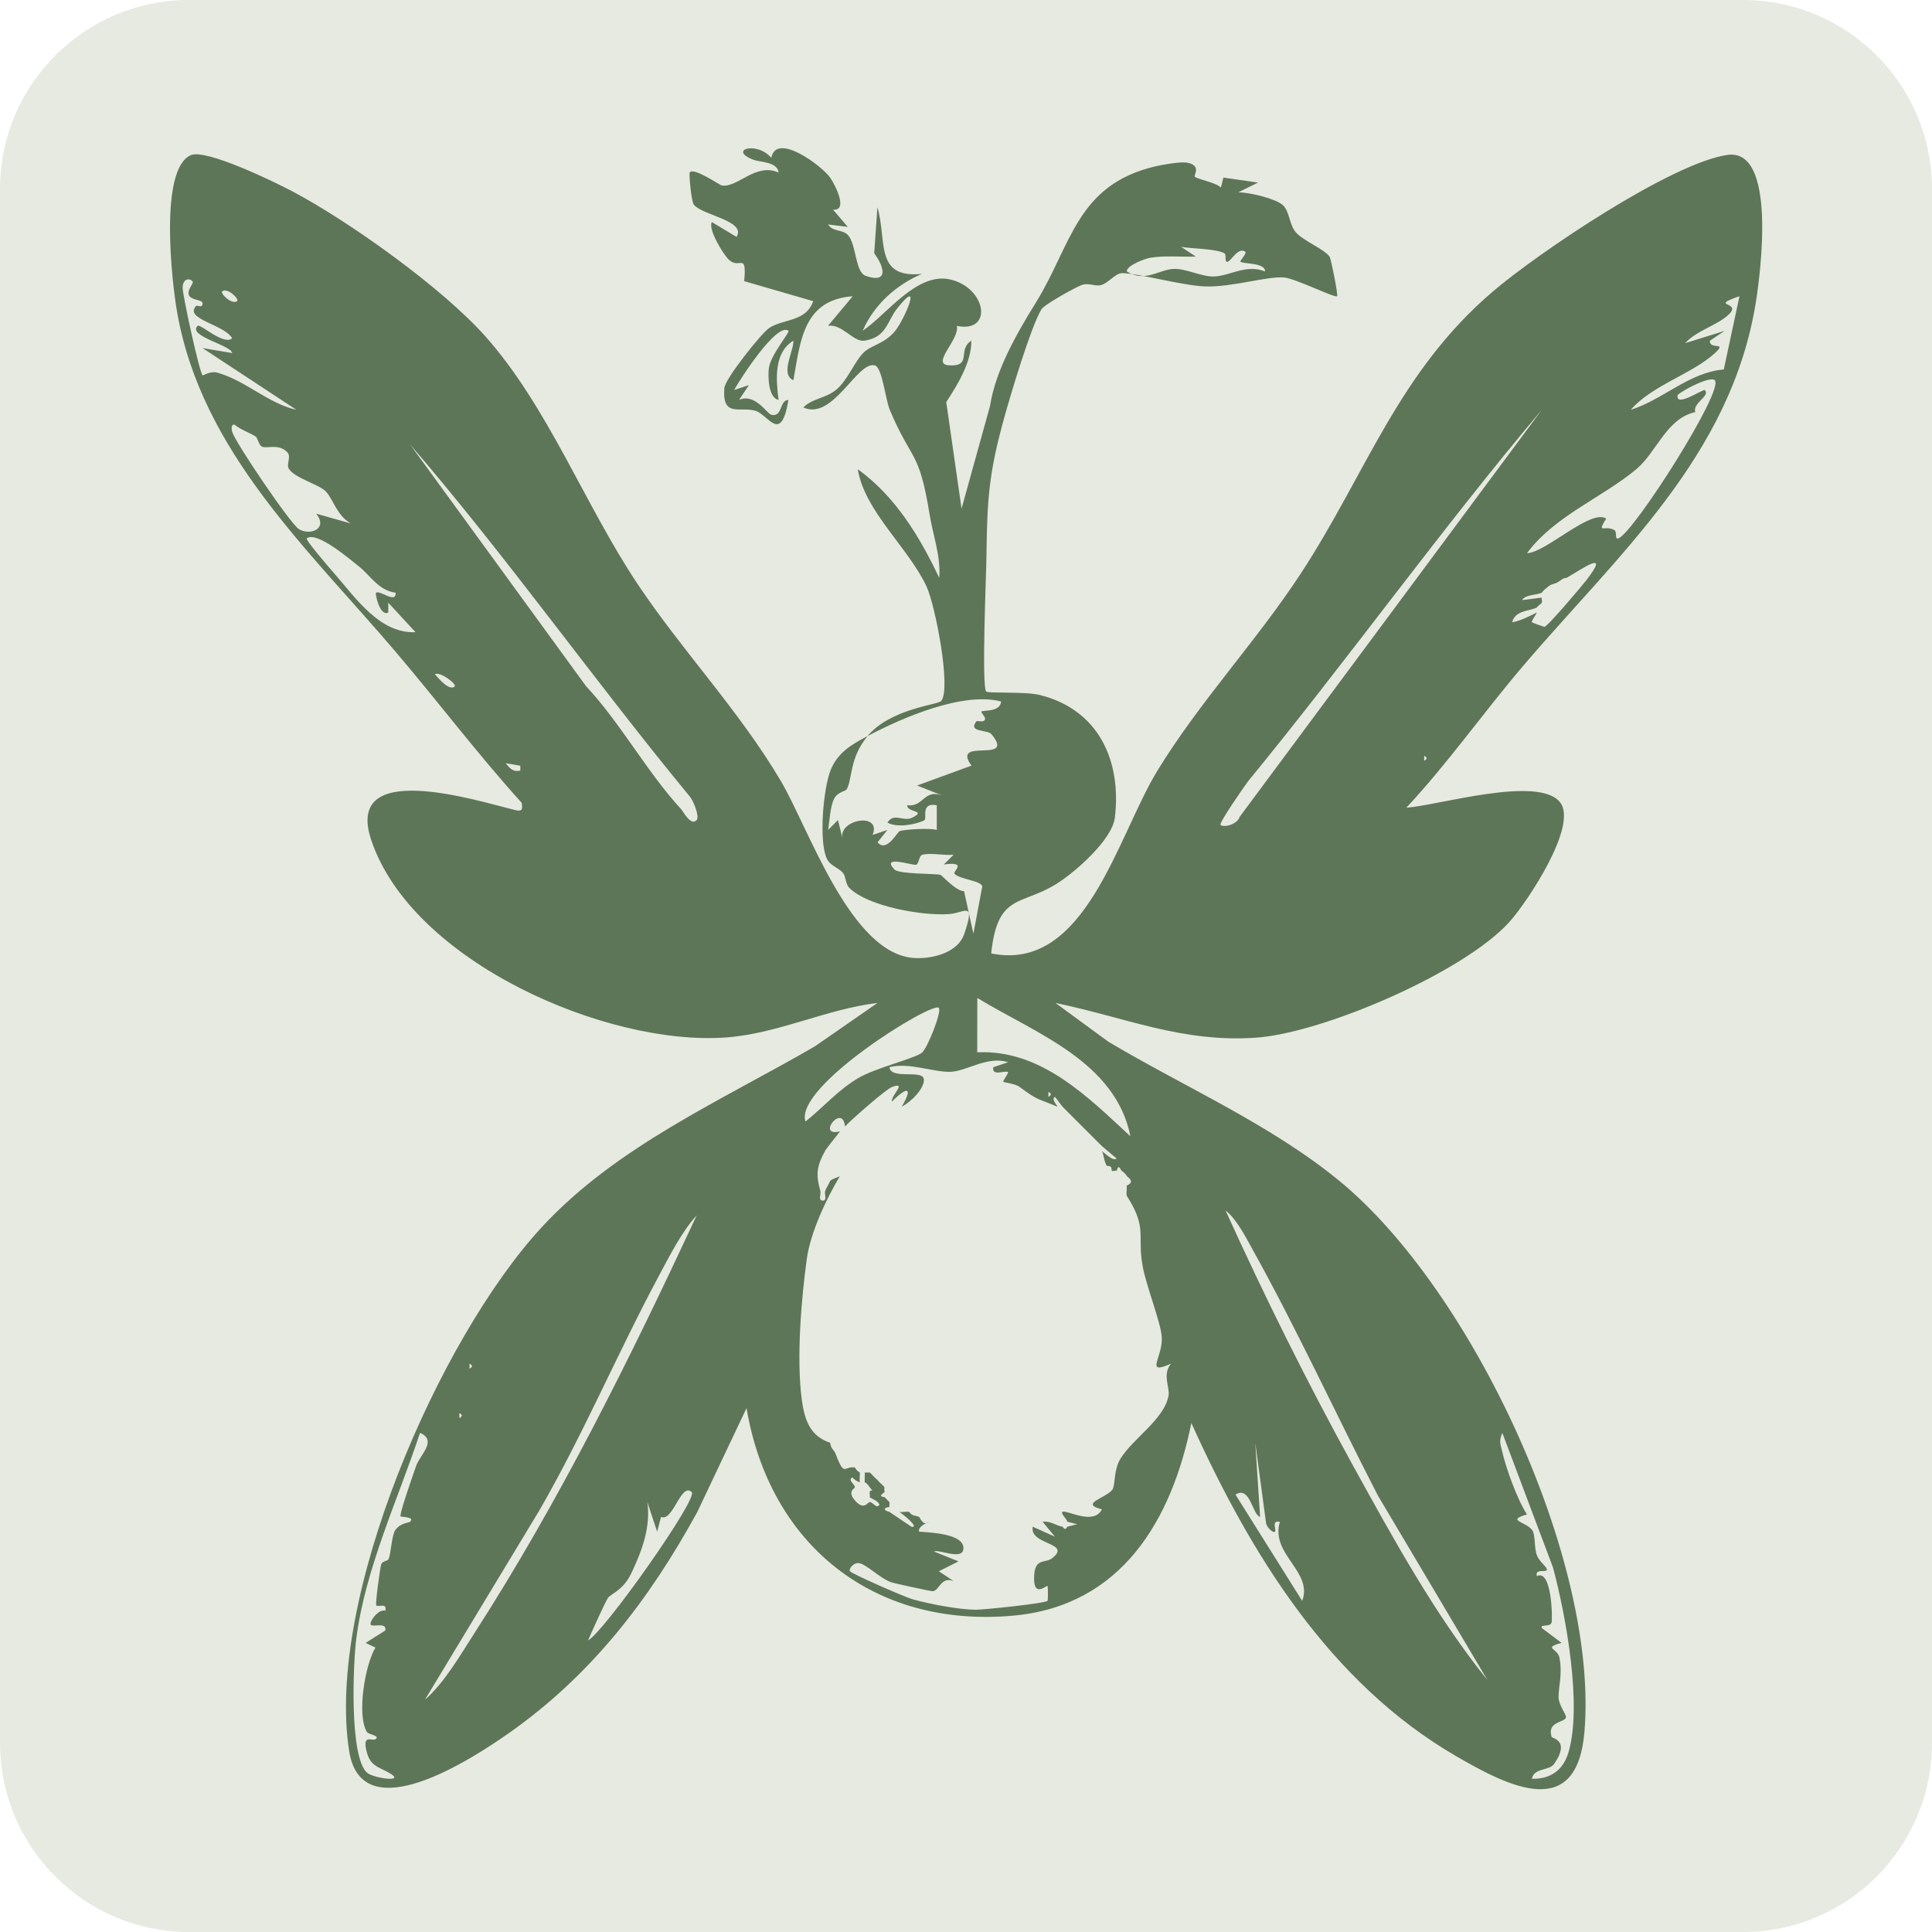
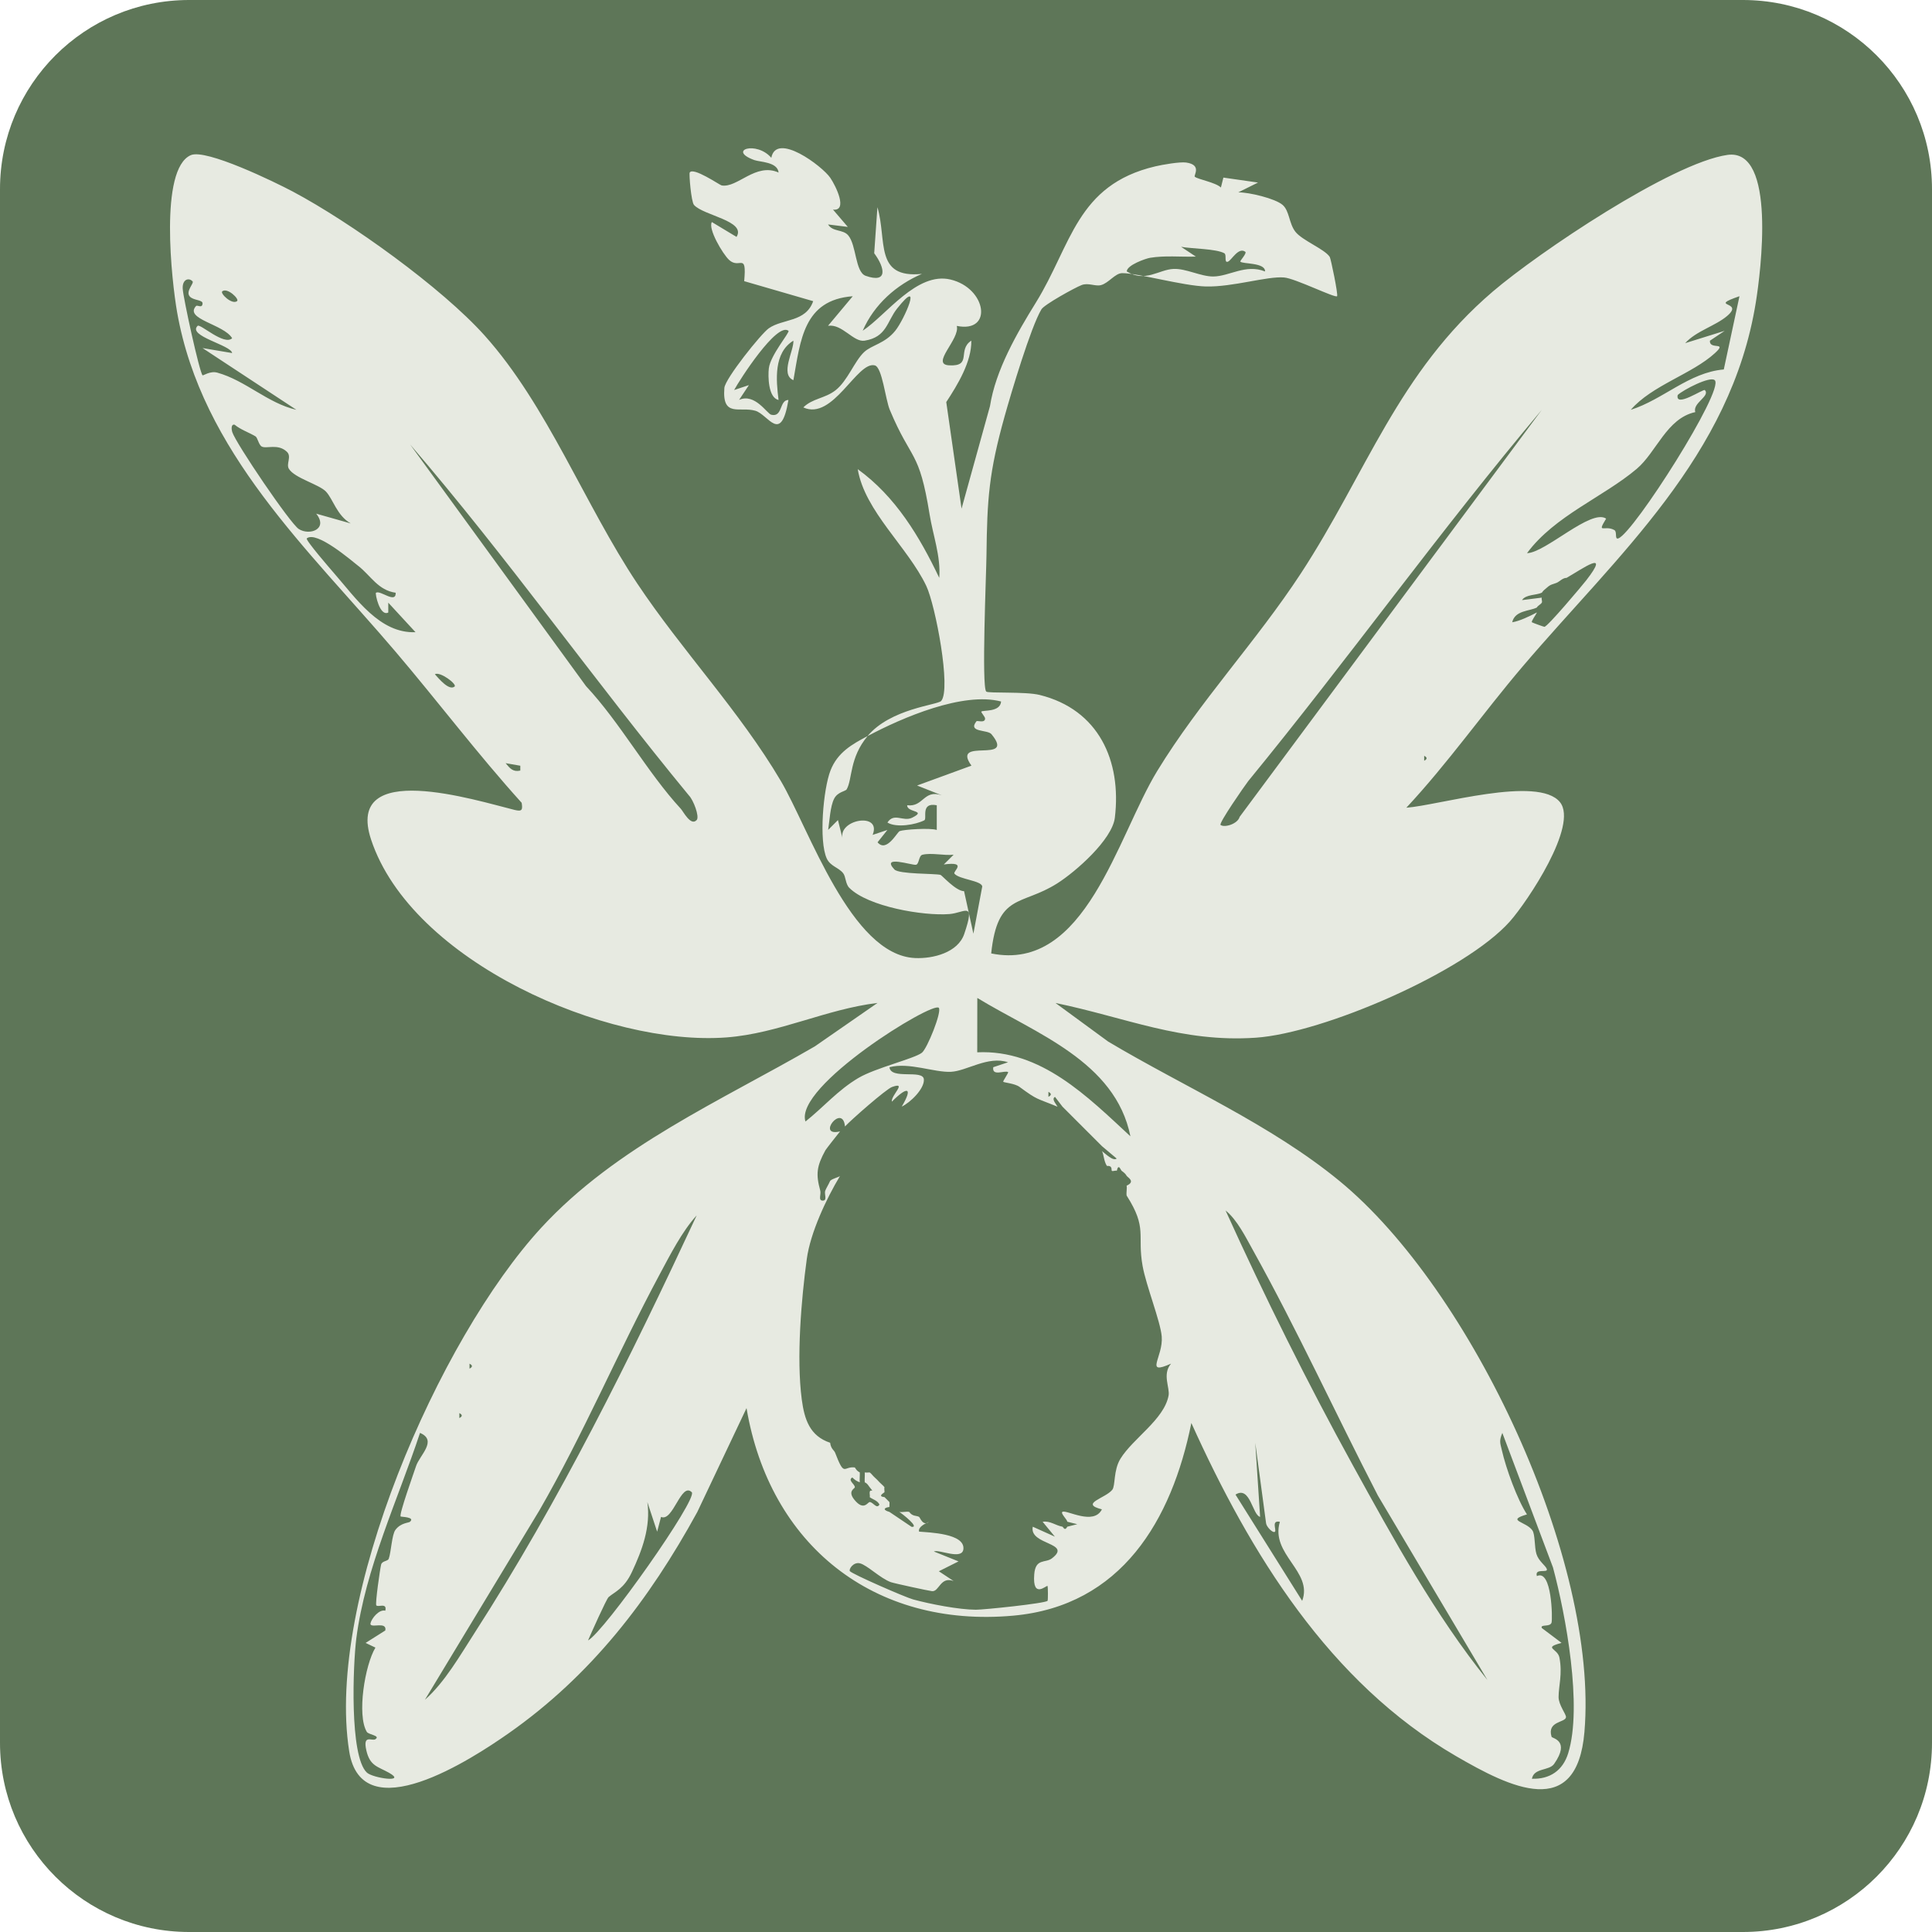
- <svg xmlns="http://www.w3.org/2000/svg" id="Layer_2" data-name="Layer 2" viewBox="0 0 708.66 708.66">
-   <defs>
-     <style>
+ <svg xmlns="http://www.w3.org/2000/svg" version="1.1" width="708.66" height="708.66">
+   <svg id="SvgjsSvg1040" data-name="Layer 2" viewBox="0 0 708.66 708.66">
+     <defs>
+       <style>
      .cls-1 {
        fill: #5e7658;
      }

      .cls-2 {
        fill: #e7eae1;
      }
    </style>
-   </defs>
-   <g id="DIEGO_GONZALEZ" data-name="DIEGO GONZALEZ">
-     <g>
-       <rect class="cls-2" width="708.66" height="708.66" rx="69.36" ry="69.36" />
-       <path class="cls-1" d="M318.22,269.98c8.49-10.12,25.7-11.37,27.01-12.87,3.75-4.34-2.12-35.16-5.47-42.2-6.81-14.3-22.56-27.36-25.14-42.82,13.88,10.04,22.65,24.66,29.9,39.87.61-7.89-2.31-15.62-3.54-23.27-3.87-23.98-6.6-19.25-14.6-38.35-1.6-3.82-2.78-15.58-5.48-16.31-6.48-1.75-15.35,20.45-26.24,15.41,3.37-3.34,7.95-3.26,11.83-6.3,4.4-3.44,6.92-10.66,10.47-13.99,2.79-2.62,7.6-3.09,11.41-7.81,3.4-4.19,10.33-20.31.7-8.18-3.77,4.75-3.78,10.5-11.94,11.8-4.1.65-8.18-6.24-13.41-5.46l9.07-10.84c-18.06,1.36-19.16,16.1-21.77,30.79-5.01-2.13.23-10.86,0-14.49-7.28,4.44-6.37,14.41-5.44,21.74-3.8-.76-3.91-8.71-3.57-11.6.57-4.85,7.82-13.27,7.21-13.76-4.25-3.37-18.02,18.17-19.94,21.72l5.42-1.8-3.6,5.42c5.81-2.59,10.23,5.07,11.8,5.45,4.26,1.03,2.9-5.43,6.3-5.42-2.74,16.36-7.34,5.38-12.13,3.96-5.64-1.67-12.27,2.69-11.37-8.39.27-3.36,13.47-19.88,16.28-21.85,5.14-3.6,13.56-2.15,16.3-9.96l-25.31-7.34c.99-11-1.71-4.17-5.58-7.83-2.31-2.19-7.76-11.38-6.28-13.85l9.05,5.45c3.66-5.9-12.14-7.81-15.6-11.73-1.04-1.18-1.86-11.33-1.58-11.86,1.18-2.21,11.04,4.58,11.69,4.7,5.77,1.08,12.49-8.49,20.92-4.72-.38-3.93-6.84-3.83-8.89-4.57-10.04-3.63.71-7.18,6.22-.84,1.81-9.61,18.68,3.03,21.62,7.33,2.11,3.09,6.55,12.28,1.01,11.68l5.43,6.34-7.24-.9c1.69,2.79,5.43,1.73,7.36,3.97,3.08,3.55,2.54,13.5,6.43,14.87,8.19,2.89,7.14-2.86,3.13-8.28l1.18-16.88c3.6,12.16-1.26,26.24,16.33,24.45-9.31,3.97-17.52,11.17-21.73,20.85,8.68-5.74,19.83-21.7,32.19-18.78,13.3,3.15,15.71,19.75,2.32,17.01,1.27,4.87-9.81,14.1-2.79,14.47,8.6.45,2.83-5.64,8.12-9.06.13,7.72-5.01,16.16-9.19,22.53l5.61,39.09,10.43-37.61c2.06-13.23,9.9-26.78,16.83-37.97,13.08-21.12,14.86-43.16,43.81-49.97,2.66-.63,9.04-1.73,11.33-1.4,5.88.85,2.65,4.75,3.15,5.2,1.08.97,7.62,2.07,9.58,3.96l.91-3.64,12.7,1.82-7.23,3.59c3.97-.03,13.56,2.27,16.25,4.61,2.54,2.19,2.3,6.75,4.68,9.83,2.46,3.19,10.74,6.37,12.61,9.24.4.61,3.13,13.82,2.7,14.41-.61.83-15.28-6.5-19.43-6.86-6.19-.54-18.77,3.53-28.67,3.3-8.36-.2-25.22-4.96-30.75-4.89-2.57.03-4.91,3.61-7.73,4.38-2.12.58-4.68-.98-7.16,0-2.53.99-13.66,7.13-14.72,8.9-3.92,6.58-11.06,30.55-13.46,39.11-5.8,20.72-6.45,30.38-6.69,51.16-.07,6.68-1.86,48.16-.09,49.93.69.7,14.39-.06,19.61,1.24,21.6,5.35,30.09,24.11,27.57,45.02-.97,8.02-14.3,19.78-21.17,24.12-13.24,8.38-21.85,3.42-24.19,25.67,34.54,7.07,46.23-42.88,60.89-66.9,15.53-25.45,36.35-47.52,52.66-72.43,24.06-36.76,35.67-73.78,70.51-103.51,16.63-14.19,65.48-47.12,86-50.06,18.12-2.59,12.15,43.31,10.42,54.03-9.11,56.66-50.77,92.75-85.63,133.72-14.46,17-27.32,35.36-42.57,51.7,11.53-.79,48.43-11.97,56.37-2.01,6.75,8.48-11.92,36.4-18.34,43.66-16.45,18.59-68.62,41.03-93.25,42.71-27.2,1.86-47.69-7.43-73.48-12.74l19.34,14.17c28.08,16.73,59.47,30.3,84.83,51.12,48.52,39.84,95.2,139.33,89.85,202.14-2.78,32.54-27.21,20.37-47.05,8.85-46.58-27.03-75.54-74.43-97.13-122.21-7.19,35.63-25.63,67.06-65.28,70.66-51.27,4.65-89.43-26.02-97.88-76.12l-18.07,38.12c-17.69,32.28-38.94,59.95-69.26,81.2-13.33,9.34-53.8,35.86-58.42,6.52-8.76-55.56,32.83-151.15,70.49-192.05,27.47-29.82,65.86-46.49,100.3-66.47l23-15.94c-18.83,2.26-36.26,11.18-55.31,12.64-43.94,3.38-115.62-27.82-130.44-72.54-9.85-29.72,38.38-14.41,52.63-10.9,2.74.67,3.02.02,2.6-2.61-16.12-17.83-30.62-37.04-46.19-55.34-31.98-37.62-71.16-73.26-80.2-124.64-1.96-11.16-6.65-52.5,5.03-57.58,5.56-2.42,30.79,9.84,37.4,13.35,21.06,11.18,54.62,35.22,70.41,52.85,22.98,25.66,36.66,61.98,55.93,90.9,16.5,24.76,37.48,46.7,52.66,72.42,10.36,17.53,25.7,63.89,49.22,64.98,6.61.31,15.76-1.99,18.08-8.84,4.19-12.36.2-7.74-5.46-7.29-9.57.75-29.88-2.74-36.72-9.63-1.4-1.41-1.24-4.09-2.24-5.36-1.67-2.12-4.69-2.53-6.01-5.38-2.97-6.45-1.28-25.51,1.36-32.28,2.63-6.74,8.02-9.67,13.63-12.65-6.73,8.02-5.55,15.84-7.69,19.55-.43.75-3.3.89-4.6,3.44-1.44,2.82-1.68,8.13-2.19,11.44l3.59-3.61,1.81,7.23c-2.48-7.43,14.41-10.44,10.91-1.79l5.42-1.81-3.61,4.53c3.3,3.92,7.14-3.72,8.12-4.11,1.49-.59,11.14-1.24,13.6-.42v-9.06c-6.11-1.2-3.43,4.95-4.57,5.52-3.26,1.64-10.22,2.83-13.53.82,2.45-3.79,5.8-.16,9.07-1.78,5.62-2.78-1.97-1.81-1.82-4.56,6.03.76,5.96-5.91,12.67-3.66l-9.04-3.58,19.94-7.29c-7.72-10.72,16.54-.34,7.35-11.53-1.46-1.78-8.83-.55-5.51-4.75.29-.37,3.05.79,3.17-.95.05-.67-1.61-2.35-1.37-2.6.58-.6,6.95.29,7.23-3.7-13.95-3.65-36.19,5.88-48.94,12.67M449.09,92.89c-3.1-1.68-11.85-1.62-15.87-2.36l5.42,3.59c-5.59.17-11.2-.47-16.79.44-1.53.25-8.5,2.65-8.56,5,6.79,4.19,11.76-.68,17.16-.92,4.58-.2,10.01,2.81,14.58,2.78,5.91-.04,11.89-4.69,18.99-1.85.15-3.37-8.42-2.66-9.07-3.63-.17-.26,2.5-3.09,1.83-3.58-2.51-1.87-5.03,3.09-6.36,3.61-1.55.6-.35-2.53-1.33-3.06M70.65,103.22c-1.32-1.48-3.82-.86-3.63,2.67.18,3.43,6.14,30.61,7.28,31.78.19.19,2.8-1.7,5.38-.99,10.4,2.87,18.48,11.22,29.04,13.64l-34.43-22.65,10.86,1.83c-.33-2.92-16.53-6.23-12.66-9.98.92-.9,9.73,7.38,12.66,4.54-3.02-5.14-17.67-6.97-13.25-11.8.5-.55,2.24,1.01,2.4-.9.13-1.49-3.45-1.07-4.75-2.68-1.51-1.87,1.7-4.79,1.1-5.46M86.97,110.44c.92-.72-3.55-5.07-5.44-3.59-.92.72,3.55,5.07,5.44,3.59M638.04,108.65c-12.04,4.17,2.08,1.62-4.52,7.24-4.33,3.68-11.33,5.49-15.4,9.98l14.49-4.52-5.42,3.63c-.21,3.53,6.68.12,1.84,4.55-8.35,7.66-23.13,11.82-30.86,20.79,11.85-3.74,21.38-13.73,34.12-14.8l5.75-26.87ZM628.98,139.47c-1.65-1.65-11.66,3.57-13.6,5.42-1.01,4.88,9.44-2.38,9.97-1.8,2.07,2.23-4.6,4.7-3.52,8.07-10.48,2.26-14.22,14.68-21.47,20.81-12.27,10.37-30.12,17.21-40.25,30.93,6.73-.1,23.53-16.43,29.02-12.66-3.57,5.87-.5,2.19,3.02,4.19,1.14.65-.03,3.61,1.49,3.04,5.71-2.17,38.93-54.41,35.35-57.99M447.71,302.59c1.38,1.08,6.25-.31,6.99-2.96l110.82-149.29c-37.1,44.02-71.01,91.43-107.65,136.15-1.39,1.8-10.91,15.52-10.17,16.1M93.67,160.03c-2.53-1.49-5.32-2.38-7.62-4.25-1.37-.28-1.15,1.74-.87,2.67,1.27,4.1,21.24,33.53,24.39,35.58,3.91,2.55,10.97.08,6.41-5.62l12.68,3.59c-5.1-2.87-6.51-8.99-9.12-11.71-2.56-2.65-11.45-4.91-13.56-8.3-1.14-1.83,1.12-4.5-.75-6.28-3.3-3.14-7.59-.95-9.26-1.94-1.11-.66-1.46-3.26-2.3-3.75M255.55,300.79c1.12-1.25-1.23-7.35-2.81-8.96-34.84-42.27-66.7-87.45-102.31-128.8l64.52,88.64c12.58,13.43,22.47,31.67,34.77,44.99.9.97,3.69,6.52,5.82,4.13M131.43,207.59c-2.63-2.06-15.31-13.01-18.9-10.11-.63.51,8.77,11.35,9.94,12.7,8.16,9.33,16.82,22.24,29.94,21.71l-9.99-10.83v3.61c-3.11,1.61-4.9-6.98-4.51-7.25,1.54-1.07,7.37,4.21,7.23,0-6.46-.9-9.14-6.26-13.71-9.84M574.61,211.97c-1.37-.06-2.62,1.4-3.63,1.81-1.46.6-2.17.47-3.62,1.81-.66.61-1.21.88-1.81,1.81-1.99.96-5.95.6-7.27,2.72l7.27-.91c-.25.45.23,1.29,0,1.81-.28.61-1.6,1.2-1.81,1.81-2.72,1.38-8.05,1.02-9.06,5.42,2.76-.43,6.52-2.29,9.06-3.61-.34.88-2.2,3.29-1.83,3.61.19.16,4.34,1.67,4.58,1.67,1.15-.02,13.73-14.98,15.36-17.07,9.16-11.83-1.55-4.12-7.23-.89M166.73,251.84c1.05-.82-5.32-5.66-7.22-4.53,1.53,1.69,5.17,6.12,7.22,4.53M522.39,276.87v2.17c1.18-.6,1.18-1.21,0-1.81M190.85,280.87l-5.39-.94c1.61,1.96,2.74,3.32,5.39,2.72v-1.78ZM349.81,313.51c-3.6.39-8.1-.8-11.45.01-1.42.34-1.18,3.45-2.38,3.68-1.41.27-12.98-3.71-7.92,1.71,1.68,1.8,14.84,1.45,16.92,2,.51.13,5.67,6,8.64,5.97l3.42,15.6,3.25-17.3c-.19-2.19-8.5-2.6-10.21-4.73-.65-.81,5.02-4.56-3.89-3.36l3.61-3.59ZM414.64,416.81c-5.52-27.55-34.96-37.81-56.16-50.76l-.03,19.94c23.37-1.1,40.49,16.29,56.19,30.81M295.45,411.37c6.66-5.3,11.9-11.53,19.38-15.95,6.33-3.74,20.68-7.14,23.34-9.29,1.96-1.58,7.35-14.99,6.19-16.45-2.07-2.6-53.17,28.81-48.91,41.69M387.89,405.94c-7.95-3.29-7.09-2.24-13.95-7.28-1.71-1.26-5.7-1.55-5.96-1.87-.17-.2,2.03-3.38,1.81-3.53-1.15-.82-6.02,1.75-5.46-1.81l5.42-1.81c-7.4-2.45-15.14,3.23-20.97,3.5-6.09.29-15.36-3.58-22.52-1.69.46,4.72,12.39.67,12.62,4.49.21,3.43-4.94,8.46-8.12,9.96,4.28-7.21,2.03-7.52-3.62-1.81-.45-2.23,5.86-7.47.05-5.38-2.18.78-14.99,12.04-17.25,14.48-.83-8.72-10.74,3.96-1.81,1.81-.65.79-5.14,6.5-5.36,6.9-3.23,5.9-3.57,8.77-1.89,14.85.37,1.32-.89,3.64.91,3.64s.46-2.42.91-3.64c.31-.85,1.25-2.32,1.81-3.62.77-.84,3.42-1.39,3.62-1.81-5.06,8.42-10.87,20.82-12.19,30.42-2.03,14.8-3.85,36.44-1.85,51.59.98,7.35,2.94,13.38,10.41,15.88.26,2.25,1.48,2.75,1.81,3.62,3.55,9.26,3.04,4.86,7.25,5.44.56.85.83,1.33,1.81,1.81.07,1.19-.14,2.45,0,3.62-1.02-.31-2-.98-2.73-1.77-1.83,1.06.93,2.41.92,3.59,0,.53-2.78,1.36-.19,4.57,3.47,4.29,4.91.88,5.63.86,1.25-.01,2.56,2.75,3.59.92-.75-1.56-2.67-1.94-3.59-2.73.19-.37-.08-1.16,0-1.81.18-1.41,1.97.52,0-1.81-.58-.69-.65-1.24-1.81-1.81-.1-1.2.09-2.43,0-3.62.54.1,1.25.02,1.81,0,.6.38,1.16,1.26,1.81,1.81.63.53,1.25,1.21,1.81,1.81.57.61,1.36,1.18,1.81,1.81-.17.37.04,1.17,0,1.81-.01.18-2.84,1.53,0,1.81l1.81,1.81c.09.58-.03,1.22,0,1.81-2.31.33-2.27,1.18,0,1.81l8.12,5.47c3.12.36-3.28-4.71-4.5-5.47,1.1.23,2.56-.25,3.63,0,1.27,1.74,2.56,1.26,3.62,1.81.35.18,1.44,3.64,3.62,1.81-1.29.65-4.06,1.85-3.62,3.61,3.73.33,16.79.66,16.27,6.37-.39,4.28-9.07-.03-10.83.92l9.04,3.63-7.22,3.62,5.42,3.59c-4.9-1.84-5.27,3.99-7.93,3.71-1.23-.13-13.85-2.86-15.09-3.3-3.87-1.4-8.65-6.22-11.31-6.9-2.47-.62-4.19,2.19-3.73,2.85.73,1.04,20.24,9.57,23.19,10.38,6.24,1.71,16.83,3.76,23.04,3.78,2.9.01,25.38-2.31,26.29-3.27.19-.2.17-5.14-.02-5.44-.28-.43-5.6,5.02-4.87-4.27.46-5.99,4.11-4.04,6.47-5.85,7.7-5.88-8.41-4.81-7.01-11.62l8.11,3.65-4.49-5.46c2.71-.45,4.74,1.36,7.25,1.8.31.05.81,1.81,1.81,0l3.64-.91-3.64-.91c-.13-.89-2.57-3.1-1.81-3.61,1.4-.94,11.46,5.17,14.49-.93-8.36-2.12,1.29-4.03,3.8-7.17,1.21-1.51.36-7.11,3.01-11.41,4.62-7.48,15.98-14.36,17.64-23.12.56-2.94-2.43-7.86.92-11.75-10.03,4.49-2.78-2.45-3.43-9.99-.49-5.6-5.71-18.56-7.01-25.82-2.06-11.54,1.87-13.73-5.86-25.84-.18-1.15.19-2.48,0-3.63,3.42-1.54.31-3.04,0-3.62-.4-.75-1.13-1.32-1.81-1.81-.38-.27-1.15-2.91-1.81,0-.4-.29-1.41.28-1.81,0-.26-.41.35-1.99-1.81-1.81-1.17-1.81-1.12-4.24-1.81-5.44,1.26.94,4.08,3.82,5.4,2.74l-5.4-4.55-1.81-1.81c-.59-.62-1.2-1.21-1.81-1.81-.61-.6-1.21-1.21-1.81-1.81-.6-.6-1.2-1.22-1.81-1.81-.61-.6-1.21-1.21-1.81-1.81-.6-.61-1.21-1.2-1.81-1.81-.6-.61-1.19-1.22-1.81-1.81l-1.81-1.81-2.74-3.59c-1.37.76.25,2.37.92,3.59M384.56,399.8v2.51c1.18-.6,1.18-1.21,0-1.81M545.58,616.22l-40.18-67.67c-15.44-29.89-29.52-60.68-45.87-90.08-2.62-4.7-5.81-11.15-9.99-14.46,14.41,31.76,29.98,63.12,46.8,93.67,14.67,26.63,30.22,54.97,49.24,78.54M155.87,623.47c7.22-6.34,12.86-16.22,18.15-24.43,31.28-48.56,57.15-100.92,81.52-153.22-5.36,5.8-9.83,14.67-13.62,21.71-15.28,28.48-27.88,58.43-44.06,86.46l-41.99,69.47ZM172.22,500.38v1.63c1.18-.61,1.18-1.21,0-1.81M168.49,519.01v1.13c1.18-.6,1.18-1.21,0-1.81M146.96,556.24c-.66-.7,4.79-15.86,5.65-18.48,1.31-3.98,7.97-9.39,1.45-12.17-8.05,24.32-20.1,49.84-23.37,75.44-1.2,9.41-2.56,43.1,3.87,49.15,2.18,2.06,14.87,3.87,8.12.07-4.06-2.28-6.98-2.44-8.29-8.14-1.42-6.17,2.07-3.32,3.32-4.17,1.94-1.33-2.53-1.64-3.16-2.68-3.71-6.15-.7-24.55,3.16-30.92l-3.61-1.71,7.23-4.57c.72-3.66-5.93-.44-5.42-2.68.4-1.74,3.16-5.19,5.42-4.57.74-3.12-2.64-1.14-3.3-1.96-.47-.59,1.39-13.48,1.76-14.94.38-1.46,2.45-1.17,2.81-2.18.87-2.41,1.12-8.83,2.45-10.58,1.99-2.64,4.84-2.52,5.34-2.97,2-1.78-3.26-1.75-3.44-1.94M561.91,652.45c6.62.22,11.35-3.07,13.3-9.34,5.31-17.14-.85-50.59-5.57-68.16l-18.58-49.36c-1.25,3.03-.78,3.7-.17,6.38,1.52,6.67,5.61,17.97,9.2,23.52-7.92,2.32-.29,2.57,1.98,5.84,1.07,1.54.71,6.09,1.49,8.65.8,2.63,3.27,4.2,3.78,5.45.75,1.82-4.53-.48-3.61,2.68,5.54-2.73,5.76,15.69,5.39,17.03-.5,1.82-4.25.48-3.58,2.02l7.24,5.45c-7.02,1.88-1.43,1.95-.77,5.43,1.14,6.07-.31,10.28-.32,14.45,0,2.91,2.83,6.31,2.72,7.38-.22,2.05-7.06,1.36-5.29,7.19.18.6,7,1.28.93,9.95-1.81,2.58-7.37,1.37-8.14,5.43M467.64,561.84c-.76.64-3.11-1.84-3.24-3.09l-3.97-29.54,1.78,27.18c-2.83-.61-3.61-11.59-9.03-8.17l24.46,38.98c4.08-10.79-11.78-17.05-8.18-28.99-3.3-.72-1.14,3.05-1.81,3.62M253.74,547.35c-3.91-3.9-6.87,11.03-11.27,9.05l-1.43,5.42-3.59-10.86c1.27,9.12-1.88,17.59-5.68,25.69-2.86,6.11-6.28,7.23-8.53,9.16-.81.7-6.43,13.32-7.55,15.9,5.9-3.09,40.4-52.01,38.05-54.37" />
+     </defs>
+     <g id="SvgjsG1039" data-name="DIEGO GONZALEZ">
+       <rect class="cls-1" width="708.66" height="708.66" rx="69.36" ry="69.36" />
+       <path class="cls-2" d="M318.22,269.98c8.49-10.12,25.7-11.37,27.01-12.87,3.75-4.34-2.12-35.16-5.47-42.2-6.81-14.3-22.56-27.36-25.14-42.82,13.88,10.04,22.65,24.66,29.9,39.87.61-7.89-2.31-15.62-3.54-23.27-3.87-23.98-6.6-19.25-14.6-38.35-1.6-3.82-2.78-15.58-5.48-16.31-6.48-1.75-15.35,20.45-26.24,15.41,3.37-3.34,7.95-3.26,11.83-6.3,4.4-3.44,6.92-10.66,10.47-13.99,2.79-2.62,7.6-3.09,11.41-7.81,3.4-4.19,10.33-20.31.7-8.18-3.77,4.75-3.78,10.5-11.94,11.8-4.1.65-8.18-6.24-13.41-5.46l9.07-10.84c-18.06,1.36-19.16,16.1-21.77,30.79-5.01-2.13.23-10.86,0-14.49-7.28,4.44-6.37,14.41-5.44,21.74-3.8-.76-3.91-8.71-3.57-11.6.57-4.85,7.82-13.27,7.21-13.76-4.25-3.37-18.02,18.17-19.94,21.72l5.42-1.8-3.6,5.42c5.81-2.59,10.23,5.07,11.8,5.45,4.26,1.03,2.9-5.43,6.3-5.42-2.74,16.36-7.34,5.38-12.13,3.96-5.64-1.67-12.27,2.69-11.37-8.39.27-3.36,13.47-19.88,16.28-21.85,5.14-3.6,13.56-2.15,16.3-9.96l-25.31-7.34c.99-11-1.71-4.17-5.58-7.83-2.31-2.19-7.76-11.38-6.28-13.85l9.05,5.45c3.66-5.9-12.14-7.81-15.6-11.73-1.04-1.18-1.86-11.33-1.58-11.86,1.18-2.21,11.04,4.58,11.69,4.7,5.77,1.08,12.49-8.49,20.92-4.72-.38-3.93-6.84-3.83-8.89-4.57-10.04-3.63.71-7.18,6.22-.84,1.81-9.61,18.68,3.03,21.62,7.33,2.11,3.09,6.55,12.28,1.01,11.68l5.43,6.34-7.24-.9c1.69,2.79,5.43,1.73,7.36,3.97,3.08,3.55,2.54,13.5,6.43,14.87,8.19,2.89,7.14-2.86,3.13-8.28l1.18-16.88c3.6,12.16-1.26,26.24,16.33,24.45-9.31,3.97-17.52,11.17-21.73,20.85,8.68-5.74,19.83-21.7,32.19-18.78,13.3,3.15,15.71,19.75,2.32,17.01,1.27,4.87-9.81,14.1-2.79,14.47,8.6.45,2.83-5.64,8.12-9.06.13,7.72-5.01,16.16-9.19,22.53l5.61,39.09,10.43-37.61c2.06-13.23,9.9-26.78,16.83-37.97,13.08-21.12,14.86-43.16,43.81-49.97,2.66-.63,9.04-1.73,11.33-1.4,5.88.85,2.65,4.75,3.15,5.2,1.08.97,7.62,2.07,9.58,3.96l.91-3.64,12.7,1.82-7.23,3.59c3.97-.03,13.56,2.27,16.25,4.61,2.54,2.19,2.3,6.75,4.68,9.83,2.46,3.19,10.74,6.37,12.61,9.24.4.61,3.13,13.82,2.7,14.41-.61.83-15.28-6.5-19.43-6.86-6.19-.54-18.77,3.53-28.67,3.3-8.36-.2-25.22-4.96-30.75-4.89-2.57.03-4.91,3.61-7.73,4.38-2.12.58-4.68-.98-7.16,0-2.53.99-13.66,7.13-14.72,8.9-3.92,6.58-11.06,30.55-13.46,39.11-5.8,20.72-6.45,30.38-6.69,51.16-.07,6.68-1.86,48.16-.09,49.93.69.7,14.39-.06,19.61,1.24,21.6,5.35,30.09,24.11,27.57,45.02-.97,8.02-14.3,19.78-21.17,24.12-13.24,8.38-21.85,3.42-24.19,25.67,34.54,7.07,46.23-42.88,60.89-66.9,15.53-25.45,36.35-47.52,52.66-72.43,24.06-36.76,35.67-73.78,70.51-103.51,16.63-14.19,65.48-47.12,86-50.06,18.12-2.59,12.15,43.31,10.42,54.03-9.11,56.66-50.77,92.75-85.63,133.72-14.46,17-27.32,35.36-42.57,51.7,11.53-.79,48.43-11.97,56.37-2.01,6.75,8.48-11.92,36.4-18.34,43.66-16.45,18.59-68.62,41.03-93.25,42.71-27.2,1.86-47.69-7.43-73.48-12.74l19.34,14.17c28.08,16.73,59.47,30.3,84.83,51.12,48.52,39.84,95.2,139.33,89.85,202.14-2.78,32.54-27.21,20.37-47.05,8.85-46.58-27.03-75.54-74.43-97.13-122.21-7.19,35.63-25.63,67.06-65.28,70.66-51.27,4.65-89.43-26.02-97.88-76.12l-18.07,38.12c-17.69,32.28-38.94,59.95-69.26,81.2-13.33,9.34-53.8,35.86-58.42,6.52-8.76-55.56,32.83-151.15,70.49-192.05,27.47-29.82,65.86-46.49,100.3-66.47l23-15.94c-18.83,2.26-36.26,11.18-55.31,12.64-43.94,3.38-115.62-27.82-130.44-72.54-9.85-29.72,38.38-14.41,52.63-10.9,2.74.67,3.02.02,2.6-2.61-16.12-17.83-30.62-37.04-46.19-55.34-31.98-37.62-71.16-73.26-80.2-124.64-1.96-11.16-6.65-52.5,5.03-57.58,5.56-2.42,30.79,9.84,37.4,13.35,21.06,11.18,54.62,35.22,70.41,52.85,22.98,25.66,36.66,61.98,55.93,90.9,16.5,24.76,37.48,46.7,52.66,72.42,10.36,17.53,25.7,63.89,49.22,64.98,6.61.31,15.76-1.99,18.08-8.84,4.19-12.36.2-7.74-5.46-7.29-9.57.75-29.88-2.74-36.72-9.63-1.4-1.41-1.24-4.09-2.24-5.36-1.67-2.12-4.69-2.53-6.01-5.38-2.97-6.45-1.28-25.51,1.36-32.28,2.63-6.74,8.02-9.67,13.63-12.65-6.73,8.02-5.55,15.84-7.69,19.55-.43.75-3.3.89-4.6,3.44-1.44,2.82-1.68,8.13-2.19,11.44l3.59-3.61,1.81,7.23c-2.48-7.43,14.41-10.44,10.91-1.79l5.42-1.81-3.61,4.53c3.3,3.92,7.14-3.72,8.12-4.11,1.49-.59,11.14-1.24,13.6-.42v-9.06c-6.11-1.2-3.43,4.95-4.57,5.52-3.26,1.64-10.22,2.83-13.53.82,2.45-3.79,5.8-.16,9.07-1.78,5.62-2.78-1.97-1.81-1.82-4.56,6.03.76,5.96-5.91,12.67-3.66l-9.04-3.58,19.94-7.29c-7.72-10.72,16.54-.34,7.35-11.53-1.46-1.78-8.83-.55-5.51-4.75.29-.37,3.05.79,3.17-.95.05-.67-1.61-2.35-1.37-2.6.58-.6,6.95.29,7.23-3.7-13.95-3.65-36.19,5.88-48.94,12.67M449.09,92.89c-3.1-1.68-11.85-1.62-15.87-2.36l5.42,3.59c-5.59.17-11.2-.47-16.79.44-1.53.25-8.5,2.65-8.56,5,6.79,4.19,11.76-.68,17.16-.92,4.58-.2,10.01,2.81,14.58,2.78,5.91-.04,11.89-4.69,18.99-1.85.15-3.37-8.42-2.66-9.07-3.63-.17-.26,2.5-3.09,1.83-3.58-2.51-1.87-5.03,3.09-6.36,3.61-1.55.6-.35-2.53-1.33-3.06M70.65,103.22c-1.32-1.48-3.82-.86-3.63,2.67.18,3.43,6.14,30.61,7.28,31.78.19.19,2.8-1.7,5.38-.99,10.4,2.87,18.48,11.22,29.04,13.64l-34.43-22.65,10.86,1.83c-.33-2.92-16.53-6.23-12.66-9.98.92-.9,9.73,7.38,12.66,4.54-3.02-5.14-17.67-6.97-13.25-11.8.5-.55,2.24,1.01,2.4-.9.13-1.49-3.45-1.07-4.75-2.68-1.51-1.87,1.7-4.79,1.1-5.46M86.97,110.44c.92-.72-3.55-5.07-5.44-3.59-.92.72,3.55,5.07,5.44,3.59M638.04,108.65c-12.04,4.17,2.08,1.62-4.52,7.24-4.33,3.68-11.33,5.49-15.4,9.98l14.49-4.52-5.42,3.63c-.21,3.53,6.68.12,1.84,4.55-8.35,7.66-23.13,11.82-30.86,20.79,11.85-3.74,21.38-13.73,34.12-14.8l5.75-26.87ZM628.98,139.47c-1.65-1.65-11.66,3.57-13.6,5.42-1.01,4.88,9.44-2.38,9.97-1.8,2.07,2.23-4.6,4.7-3.52,8.07-10.48,2.26-14.22,14.68-21.47,20.81-12.27,10.37-30.12,17.21-40.25,30.93,6.73-.1,23.53-16.43,29.02-12.66-3.57,5.87-.5,2.19,3.02,4.19,1.14.65-.03,3.61,1.49,3.04,5.71-2.17,38.93-54.41,35.35-57.99M447.71,302.59c1.38,1.08,6.25-.31,6.99-2.96l110.82-149.29c-37.1,44.02-71.01,91.43-107.65,136.15-1.39,1.8-10.91,15.52-10.17,16.1M93.67,160.03c-2.53-1.49-5.32-2.38-7.62-4.25-1.37-.28-1.15,1.74-.87,2.67,1.27,4.1,21.24,33.53,24.39,35.58,3.91,2.55,10.97.08,6.41-5.62l12.68,3.59c-5.1-2.87-6.51-8.99-9.12-11.71-2.56-2.65-11.45-4.91-13.56-8.3-1.14-1.83,1.12-4.5-.75-6.28-3.3-3.14-7.59-.95-9.26-1.94-1.11-.66-1.46-3.26-2.3-3.75M255.55,300.79c1.12-1.25-1.23-7.35-2.81-8.96-34.84-42.27-66.7-87.45-102.31-128.8l64.52,88.64c12.58,13.43,22.47,31.67,34.77,44.99.9.97,3.69,6.52,5.82,4.13M131.43,207.59c-2.63-2.06-15.31-13.01-18.9-10.11-.63.51,8.77,11.35,9.94,12.7,8.16,9.33,16.82,22.24,29.94,21.71l-9.99-10.83v3.61c-3.11,1.61-4.9-6.98-4.51-7.25,1.54-1.07,7.37,4.21,7.23,0-6.46-.9-9.14-6.26-13.71-9.84M574.61,211.97c-1.37-.06-2.62,1.4-3.63,1.81-1.46.6-2.17.47-3.62,1.81-.66.61-1.21.88-1.81,1.81-1.99.96-5.95.6-7.27,2.72l7.27-.91c-.25.45.23,1.29,0,1.81-.28.61-1.6,1.2-1.81,1.81-2.72,1.38-8.05,1.02-9.06,5.42,2.76-.43,6.52-2.29,9.06-3.61-.34.88-2.2,3.29-1.83,3.61.19.16,4.34,1.67,4.58,1.67,1.15-.02,13.73-14.98,15.36-17.07,9.16-11.83-1.55-4.12-7.23-.89M166.73,251.84c1.05-.82-5.32-5.66-7.22-4.53,1.53,1.69,5.17,6.12,7.22,4.53M522.39,276.87v2.17c1.18-.6,1.18-1.21,0-1.81M190.85,280.87l-5.39-.94c1.61,1.96,2.74,3.32,5.39,2.72v-1.78ZM349.81,313.51c-3.6.39-8.1-.8-11.45.01-1.42.34-1.18,3.45-2.38,3.68-1.41.27-12.98-3.71-7.92,1.71,1.68,1.8,14.84,1.45,16.92,2,.51.13,5.67,6,8.64,5.97l3.42,15.6,3.25-17.3c-.19-2.19-8.5-2.6-10.21-4.73-.65-.81,5.02-4.56-3.89-3.36l3.61-3.59ZM414.64,416.81c-5.52-27.55-34.96-37.81-56.16-50.76l-.03,19.94c23.37-1.1,40.49,16.29,56.19,30.81M295.45,411.37c6.66-5.3,11.9-11.53,19.38-15.95,6.33-3.74,20.68-7.14,23.34-9.29,1.96-1.58,7.35-14.99,6.19-16.45-2.07-2.6-53.17,28.81-48.91,41.69M387.89,405.94c-7.95-3.29-7.09-2.24-13.95-7.28-1.71-1.26-5.7-1.55-5.96-1.87-.17-.2,2.03-3.38,1.81-3.53-1.15-.82-6.02,1.75-5.46-1.81l5.42-1.81c-7.4-2.45-15.14,3.23-20.97,3.5-6.09.29-15.36-3.58-22.52-1.69.46,4.72,12.39.67,12.62,4.49.21,3.43-4.94,8.46-8.12,9.96,4.28-7.21,2.03-7.52-3.62-1.81-.45-2.23,5.86-7.47.05-5.38-2.18.78-14.99,12.04-17.25,14.48-.83-8.72-10.74,3.96-1.81,1.81-.65.79-5.14,6.5-5.36,6.9-3.23,5.9-3.57,8.77-1.89,14.85.37,1.32-.89,3.64.91,3.64s.46-2.42.91-3.64c.31-.85,1.25-2.32,1.81-3.62.77-.84,3.42-1.39,3.62-1.81-5.06,8.42-10.87,20.82-12.19,30.42-2.03,14.8-3.85,36.44-1.85,51.59.98,7.35,2.94,13.38,10.41,15.88.26,2.25,1.48,2.75,1.81,3.62,3.55,9.26,3.04,4.86,7.25,5.44.56.85.83,1.33,1.81,1.81.07,1.19-.14,2.45,0,3.62-1.02-.31-2-.98-2.73-1.77-1.83,1.06.93,2.41.92,3.59,0,.53-2.78,1.36-.19,4.57,3.47,4.29,4.91.88,5.63.86,1.25-.01,2.56,2.75,3.59.92-.75-1.56-2.67-1.94-3.59-2.73.19-.37-.08-1.16,0-1.81.18-1.41,1.97.52,0-1.81-.58-.69-.65-1.24-1.81-1.81-.1-1.2.09-2.43,0-3.62.54.1,1.25.02,1.81,0,.6.38,1.16,1.26,1.81,1.81.63.53,1.25,1.21,1.81,1.81.57.61,1.36,1.18,1.81,1.81-.17.37.04,1.17,0,1.81-.01.18-2.84,1.53,0,1.81l1.81,1.81c.09.58-.03,1.22,0,1.81-2.31.33-2.27,1.18,0,1.81l8.12,5.47c3.12.36-3.28-4.71-4.5-5.47,1.1.23,2.56-.25,3.63,0,1.27,1.74,2.56,1.26,3.62,1.81.35.18,1.44,3.64,3.62,1.81-1.29.65-4.06,1.85-3.62,3.61,3.73.33,16.79.66,16.27,6.37-.39,4.28-9.07-.03-10.83.92l9.04,3.63-7.22,3.62,5.42,3.59c-4.9-1.84-5.27,3.99-7.93,3.71-1.23-.13-13.85-2.86-15.09-3.3-3.87-1.4-8.65-6.22-11.31-6.9-2.47-.62-4.19,2.19-3.73,2.85.73,1.04,20.24,9.57,23.19,10.38,6.24,1.71,16.83,3.76,23.04,3.78,2.9.01,25.38-2.31,26.29-3.27.19-.2.17-5.14-.02-5.44-.28-.43-5.6,5.02-4.87-4.27.46-5.99,4.11-4.04,6.47-5.85,7.7-5.88-8.41-4.81-7.01-11.62l8.11,3.65-4.49-5.46c2.71-.45,4.74,1.36,7.25,1.8.31.05.81,1.81,1.81,0l3.64-.91-3.64-.91c-.13-.89-2.57-3.1-1.81-3.61,1.4-.94,11.46,5.17,14.49-.93-8.36-2.12,1.29-4.03,3.8-7.17,1.21-1.51.36-7.11,3.01-11.41,4.62-7.48,15.98-14.36,17.64-23.12.56-2.94-2.43-7.86.92-11.75-10.03,4.49-2.78-2.45-3.43-9.99-.49-5.6-5.71-18.56-7.01-25.82-2.06-11.54,1.87-13.73-5.86-25.84-.18-1.15.19-2.48,0-3.63,3.42-1.54.31-3.04,0-3.62-.4-.75-1.13-1.32-1.81-1.81-.38-.27-1.15-2.91-1.81,0-.4-.29-1.41.28-1.81,0-.26-.41.35-1.99-1.81-1.81-1.17-1.81-1.12-4.24-1.81-5.44,1.26.94,4.08,3.82,5.4,2.74l-5.4-4.55-1.81-1.81c-.59-.62-1.2-1.21-1.81-1.81-.61-.6-1.21-1.21-1.81-1.81-.6-.6-1.2-1.22-1.81-1.81-.61-.6-1.21-1.21-1.81-1.81-.6-.61-1.21-1.2-1.81-1.81-.6-.61-1.19-1.22-1.81-1.81l-1.81-1.81-2.74-3.59c-1.37.76.25,2.37.92,3.59M384.56,399.8v2.51c1.18-.6,1.18-1.21,0-1.81M545.58,616.22l-40.18-67.67c-15.44-29.89-29.52-60.68-45.87-90.08-2.62-4.7-5.81-11.15-9.99-14.46,14.41,31.76,29.98,63.12,46.8,93.67,14.67,26.63,30.22,54.97,49.24,78.54M155.87,623.47c7.22-6.34,12.86-16.22,18.15-24.43,31.28-48.56,57.15-100.92,81.52-153.22-5.36,5.8-9.83,14.67-13.62,21.71-15.28,28.48-27.88,58.43-44.06,86.46l-41.99,69.47ZM172.22,500.38v1.63c1.18-.61,1.18-1.21,0-1.81M168.49,519.01v1.13c1.18-.6,1.18-1.21,0-1.81M146.96,556.24c-.66-.7,4.79-15.86,5.65-18.48,1.31-3.98,7.97-9.39,1.45-12.17-8.05,24.32-20.1,49.84-23.37,75.44-1.2,9.41-2.56,43.1,3.87,49.15,2.18,2.06,14.87,3.87,8.12.07-4.06-2.28-6.98-2.44-8.29-8.14-1.42-6.17,2.07-3.32,3.32-4.17,1.94-1.33-2.53-1.64-3.16-2.68-3.71-6.15-.7-24.55,3.16-30.92l-3.61-1.71,7.23-4.57c.72-3.66-5.93-.44-5.42-2.68.4-1.74,3.16-5.19,5.42-4.57.74-3.12-2.64-1.14-3.3-1.96-.47-.59,1.39-13.48,1.76-14.94.38-1.46,2.45-1.17,2.81-2.18.87-2.41,1.12-8.83,2.45-10.58,1.99-2.64,4.84-2.52,5.34-2.97,2-1.78-3.26-1.75-3.44-1.94M561.91,652.45c6.62.22,11.35-3.07,13.3-9.34,5.31-17.14-.85-50.59-5.57-68.16l-18.58-49.36c-1.25,3.03-.78,3.7-.17,6.38,1.52,6.67,5.61,17.97,9.2,23.52-7.92,2.32-.29,2.57,1.98,5.84,1.07,1.54.71,6.09,1.49,8.65.8,2.63,3.27,4.2,3.78,5.45.75,1.82-4.53-.48-3.61,2.68,5.54-2.73,5.76,15.69,5.39,17.03-.5,1.82-4.25.48-3.58,2.02l7.24,5.45c-7.02,1.88-1.43,1.95-.77,5.43,1.14,6.07-.31,10.28-.32,14.45,0,2.91,2.83,6.31,2.72,7.38-.22,2.05-7.06,1.36-5.29,7.19.18.6,7,1.28.93,9.95-1.81,2.58-7.37,1.37-8.14,5.43M467.64,561.84c-.76.64-3.11-1.84-3.24-3.09l-3.97-29.54,1.78,27.18c-2.83-.61-3.61-11.59-9.03-8.17l24.46,38.98c4.08-10.79-11.78-17.05-8.18-28.99-3.3-.72-1.14,3.05-1.81,3.62M253.74,547.35c-3.91-3.9-6.87,11.03-11.27,9.05l-1.43,5.42-3.59-10.86c1.27,9.12-1.88,17.59-5.68,25.69-2.86,6.11-6.28,7.23-8.53,9.16-.81.7-6.43,13.32-7.55,15.9,5.9-3.09,40.4-52.01,38.05-54.37" />
    </g>
-   </g>
+   </svg>
+   <style>@media (prefers-color-scheme: light) { :root { filter: none; } }
+ @media (prefers-color-scheme: dark) { :root { filter: none; } }
+ </style>
</svg>
